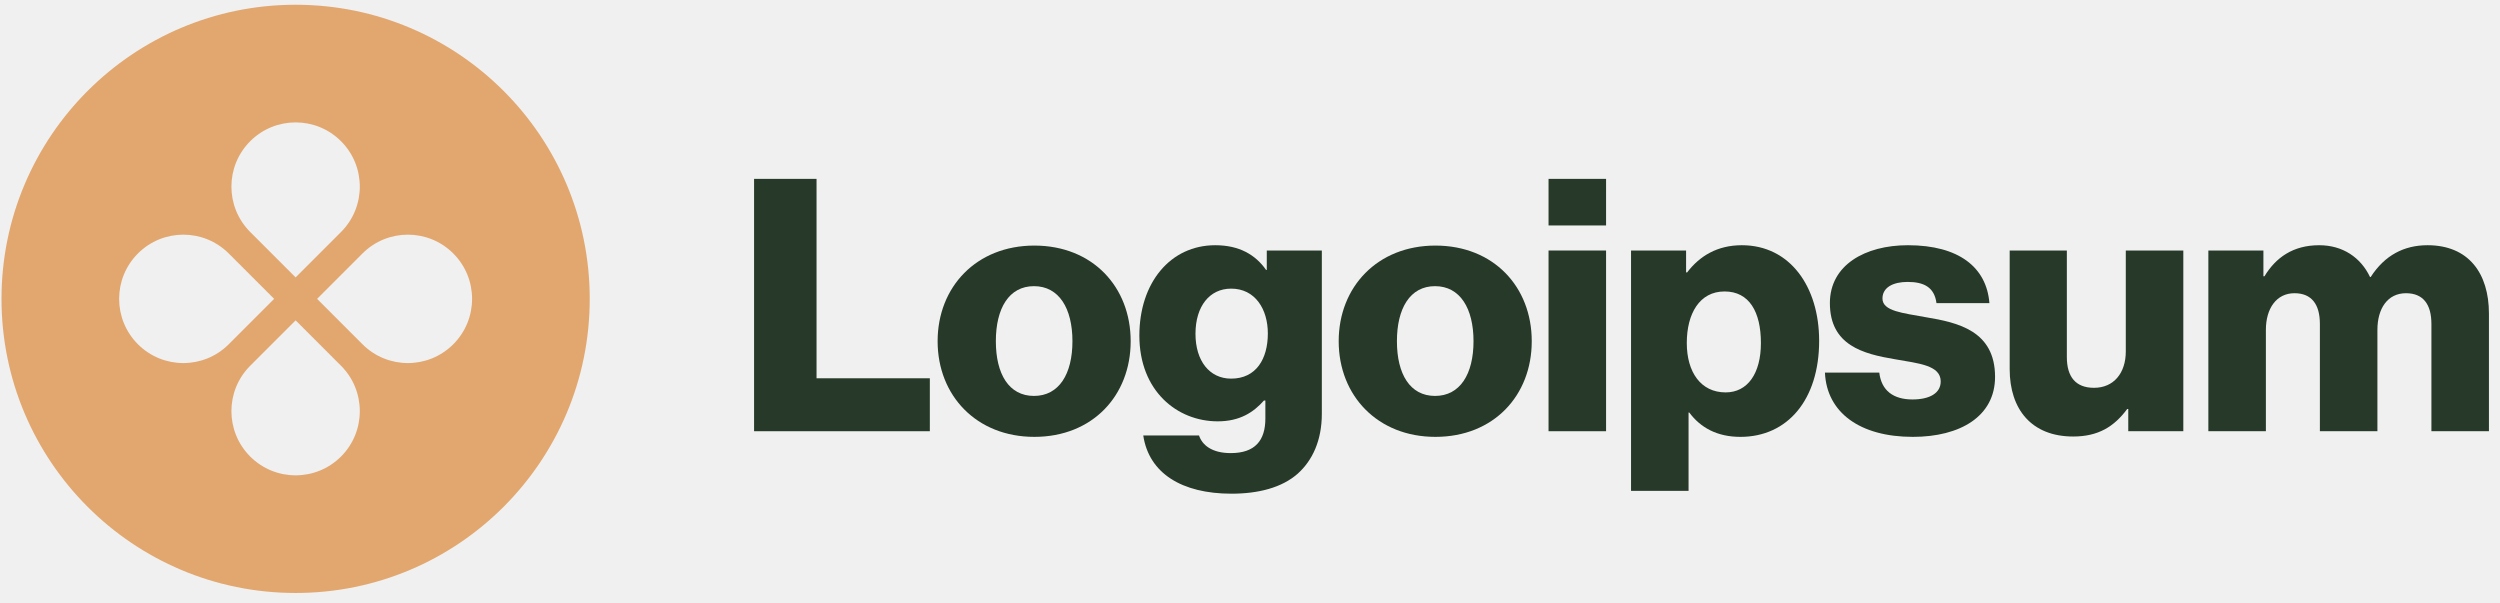
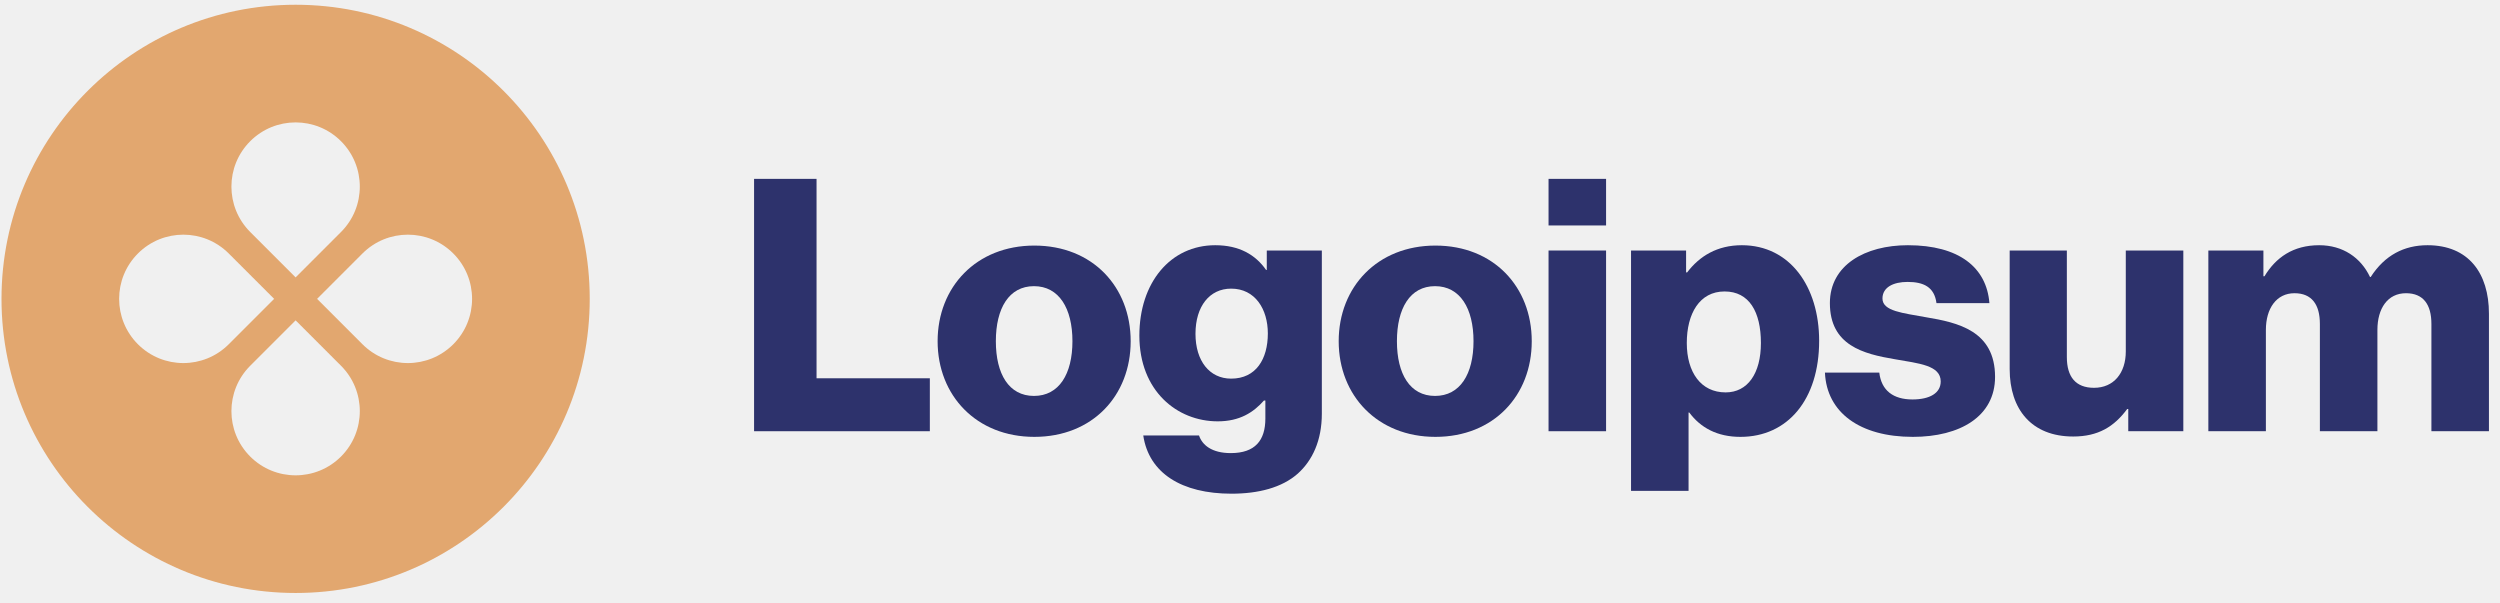
<svg xmlns="http://www.w3.org/2000/svg" width="170" height="41" viewBox="0 0 170 41" fill="none">
  <g clip-path="url(#clip0_3_6285)">
-     <path d="M51.277 29.323H63.229V25.723H55.525V12.163H51.277V29.323Z" fill="#273A29" />
-     <path d="M70.31 26.923C68.606 26.923 67.718 25.435 67.718 23.203C67.718 20.971 68.606 19.459 70.31 19.459C72.014 19.459 72.926 20.971 72.926 23.203C72.926 25.435 72.014 26.923 70.31 26.923ZM70.334 29.707C74.294 29.707 76.886 26.899 76.886 23.203C76.886 19.507 74.294 16.699 70.334 16.699C66.398 16.699 63.758 19.507 63.758 23.203C63.758 26.899 66.398 29.707 70.334 29.707Z" fill="#273A29" />
-     <path d="M83.741 33.571C85.565 33.571 87.173 33.163 88.253 32.203C89.237 31.315 89.885 29.971 89.885 28.123V17.035H86.141V18.355H86.093C85.373 17.323 84.269 16.675 82.637 16.675C79.589 16.675 77.477 19.219 77.477 22.819C77.477 26.587 80.045 28.651 82.805 28.651C84.293 28.651 85.229 28.051 85.949 27.235H86.045V28.459C86.045 29.947 85.349 30.811 83.693 30.811C82.397 30.811 81.749 30.259 81.533 29.611H77.741C78.125 32.179 80.357 33.571 83.741 33.571ZM83.717 25.747C82.253 25.747 81.293 24.547 81.293 22.699C81.293 20.827 82.253 19.627 83.717 19.627C85.349 19.627 86.213 21.019 86.213 22.675C86.213 24.403 85.421 25.747 83.717 25.747Z" fill="#273A29" />
-     <path d="M97.583 26.923C95.879 26.923 94.991 25.435 94.991 23.203C94.991 20.971 95.879 19.459 97.583 19.459C99.287 19.459 100.199 20.971 100.199 23.203C100.199 25.435 99.287 26.923 97.583 26.923ZM97.607 29.707C101.567 29.707 104.159 26.899 104.159 23.203C104.159 19.507 101.567 16.699 97.607 16.699C93.671 16.699 91.031 19.507 91.031 23.203C91.031 26.899 93.671 29.707 97.607 29.707Z" fill="#273A29" />
-     <path d="M105.301 29.323H109.213V17.035H105.301V29.323ZM105.301 15.331H109.213V12.163H105.301V15.331Z" fill="#273A29" />
-     <path d="M110.91 33.379H114.822V28.051H114.87C115.638 29.083 116.766 29.707 118.35 29.707C121.566 29.707 123.702 27.163 123.702 23.179C123.702 19.483 121.71 16.675 118.446 16.675C116.766 16.675 115.566 17.419 114.726 18.523H114.654V17.035H110.91V33.379ZM117.342 26.683C115.662 26.683 114.702 25.315 114.702 23.323C114.702 21.331 115.566 19.819 117.27 19.819C118.95 19.819 119.742 21.211 119.742 23.323C119.742 25.411 118.83 26.683 117.342 26.683Z" fill="#273A29" />
-     <path d="M130.072 29.707C133.288 29.707 135.664 28.315 135.664 25.627C135.664 22.483 133.12 21.931 130.96 21.571C129.4 21.283 128.008 21.163 128.008 20.299C128.008 19.531 128.752 19.171 129.712 19.171C130.792 19.171 131.536 19.507 131.68 20.611H135.28C135.088 18.187 133.216 16.675 129.736 16.675C126.832 16.675 124.432 18.019 124.432 20.611C124.432 23.491 126.712 24.067 128.848 24.427C130.48 24.715 131.968 24.835 131.968 25.939C131.968 26.731 131.224 27.163 130.048 27.163C128.752 27.163 127.936 26.563 127.792 25.339H124.096C124.216 28.051 126.472 29.707 130.072 29.707Z" fill="#273A29" />
-     <path d="M140.978 29.683C142.682 29.683 143.762 29.011 144.65 27.811H144.722V29.323H148.466V17.035H144.554V23.899C144.554 25.363 143.738 26.371 142.394 26.371C141.146 26.371 140.546 25.627 140.546 24.283V17.035H136.658V25.099C136.658 27.835 138.146 29.683 140.978 29.683Z" fill="#273A29" />
-     <path d="M150.168 29.323H154.08V22.435C154.08 20.971 154.8 19.939 156.024 19.939C157.2 19.939 157.752 20.707 157.752 22.027V29.323H161.664V22.435C161.664 20.971 162.36 19.939 163.608 19.939C164.784 19.939 165.336 20.707 165.336 22.027V29.323H169.248V21.331C169.248 18.571 167.856 16.675 165.072 16.675C163.488 16.675 162.168 17.347 161.208 18.835H161.16C160.536 17.515 159.312 16.675 157.704 16.675C155.928 16.675 154.752 17.515 153.984 18.787H153.912V17.035H150.168V29.323Z" fill="#273A29" />
+     <path d="M51.277 29.323H63.229V25.723H55.525V12.163H51.277V29.323Z" fill="#2D326C" />
+     <path d="M70.31 26.923C68.606 26.923 67.718 25.435 67.718 23.203C67.718 20.971 68.606 19.459 70.31 19.459C72.014 19.459 72.926 20.971 72.926 23.203C72.926 25.435 72.014 26.923 70.31 26.923ZM70.334 29.707C74.294 29.707 76.886 26.899 76.886 23.203C76.886 19.507 74.294 16.699 70.334 16.699C66.398 16.699 63.758 19.507 63.758 23.203C63.758 26.899 66.398 29.707 70.334 29.707Z" fill="#2D326C" />
+     <path d="M83.741 33.571C85.565 33.571 87.173 33.163 88.253 32.203C89.237 31.315 89.885 29.971 89.885 28.123V17.035H86.141V18.355H86.093C85.373 17.323 84.269 16.675 82.637 16.675C79.589 16.675 77.477 19.219 77.477 22.819C77.477 26.587 80.045 28.651 82.805 28.651C84.293 28.651 85.229 28.051 85.949 27.235H86.045V28.459C86.045 29.947 85.349 30.811 83.693 30.811C82.397 30.811 81.749 30.259 81.533 29.611H77.741C78.125 32.179 80.357 33.571 83.741 33.571ZM83.717 25.747C82.253 25.747 81.293 24.547 81.293 22.699C81.293 20.827 82.253 19.627 83.717 19.627C85.349 19.627 86.213 21.019 86.213 22.675C86.213 24.403 85.421 25.747 83.717 25.747Z" fill="#2D326C" />
+     <path d="M97.583 26.923C95.879 26.923 94.991 25.435 94.991 23.203C94.991 20.971 95.879 19.459 97.583 19.459C99.287 19.459 100.199 20.971 100.199 23.203C100.199 25.435 99.287 26.923 97.583 26.923ZM97.607 29.707C101.567 29.707 104.159 26.899 104.159 23.203C104.159 19.507 101.567 16.699 97.607 16.699C93.671 16.699 91.031 19.507 91.031 23.203C91.031 26.899 93.671 29.707 97.607 29.707Z" fill="#2D326C" />
+     <path d="M105.301 29.323H109.213V17.035H105.301V29.323ZM105.301 15.331H109.213V12.163H105.301V15.331Z" fill="#2D326C" />
+     <path d="M110.91 33.379H114.822V28.051H114.87C115.638 29.083 116.766 29.707 118.35 29.707C121.566 29.707 123.702 27.163 123.702 23.179C123.702 19.483 121.71 16.675 118.446 16.675C116.766 16.675 115.566 17.419 114.726 18.523H114.654V17.035H110.91V33.379ZM117.342 26.683C115.662 26.683 114.702 25.315 114.702 23.323C114.702 21.331 115.566 19.819 117.27 19.819C118.95 19.819 119.742 21.211 119.742 23.323C119.742 25.411 118.83 26.683 117.342 26.683Z" fill="#2D326C" />
+     <path d="M130.072 29.707C133.288 29.707 135.664 28.315 135.664 25.627C135.664 22.483 133.12 21.931 130.96 21.571C129.4 21.283 128.008 21.163 128.008 20.299C128.008 19.531 128.752 19.171 129.712 19.171C130.792 19.171 131.536 19.507 131.68 20.611H135.28C135.088 18.187 133.216 16.675 129.736 16.675C126.832 16.675 124.432 18.019 124.432 20.611C124.432 23.491 126.712 24.067 128.848 24.427C130.48 24.715 131.968 24.835 131.968 25.939C131.968 26.731 131.224 27.163 130.048 27.163C128.752 27.163 127.936 26.563 127.792 25.339H124.096C124.216 28.051 126.472 29.707 130.072 29.707Z" fill="#2D326C" />
+     <path d="M140.978 29.683C142.682 29.683 143.762 29.011 144.65 27.811H144.722V29.323H148.466V17.035H144.554V23.899C144.554 25.363 143.738 26.371 142.394 26.371C141.146 26.371 140.546 25.627 140.546 24.283V17.035H136.658V25.099C136.658 27.835 138.146 29.683 140.978 29.683Z" fill="#2D326C" />
+     <path d="M150.168 29.323H154.08V22.435C154.08 20.971 154.8 19.939 156.024 19.939C157.2 19.939 157.752 20.707 157.752 22.027V29.323H161.664V22.435C161.664 20.971 162.36 19.939 163.608 19.939C164.784 19.939 165.336 20.707 165.336 22.027V29.323H169.248V21.331C169.248 18.571 167.856 16.675 165.072 16.675C163.488 16.675 162.168 17.347 161.208 18.835H161.16C160.536 17.515 159.312 16.675 157.704 16.675C155.928 16.675 154.752 17.515 153.984 18.787H153.912V17.035H150.168V29.323Z" fill="#2D326C" />
    <path fill-rule="evenodd" clip-rule="evenodd" d="M20.102 40.323C31.147 40.323 40.102 31.369 40.102 20.323C40.102 9.278 31.147 0.323 20.102 0.323C9.056 0.323 0.102 9.278 0.102 20.323C0.102 31.369 9.056 40.323 20.102 40.323ZM23.189 15.776C24.893 14.071 24.893 11.307 23.189 9.602C21.484 7.897 18.72 7.897 17.015 9.602C15.31 11.307 15.31 14.071 17.015 15.776L20.102 18.863L23.189 15.776ZM24.649 23.41C26.354 25.115 29.118 25.115 30.823 23.41C32.528 21.705 32.528 18.941 30.823 17.236C29.118 15.531 26.354 15.531 24.649 17.236L21.562 20.323L24.649 23.41ZM23.189 31.045C24.893 29.34 24.893 26.576 23.189 24.871L20.102 21.784L17.015 24.871C15.31 26.576 15.31 29.34 17.015 31.045C18.72 32.749 21.484 32.749 23.189 31.045ZM9.38 23.41C7.675 21.705 7.675 18.941 9.38 17.236C11.085 15.531 13.849 15.531 15.554 17.236L18.641 20.323L15.554 23.41C13.849 25.115 11.085 25.115 9.38 23.41Z" fill="#E2A76F" />
  </g>
  <defs>
    <clipPath id="clip0_3_6285">
      <rect width="170" height="41" fill="white" />
    </clipPath>
  </defs>
</svg>
